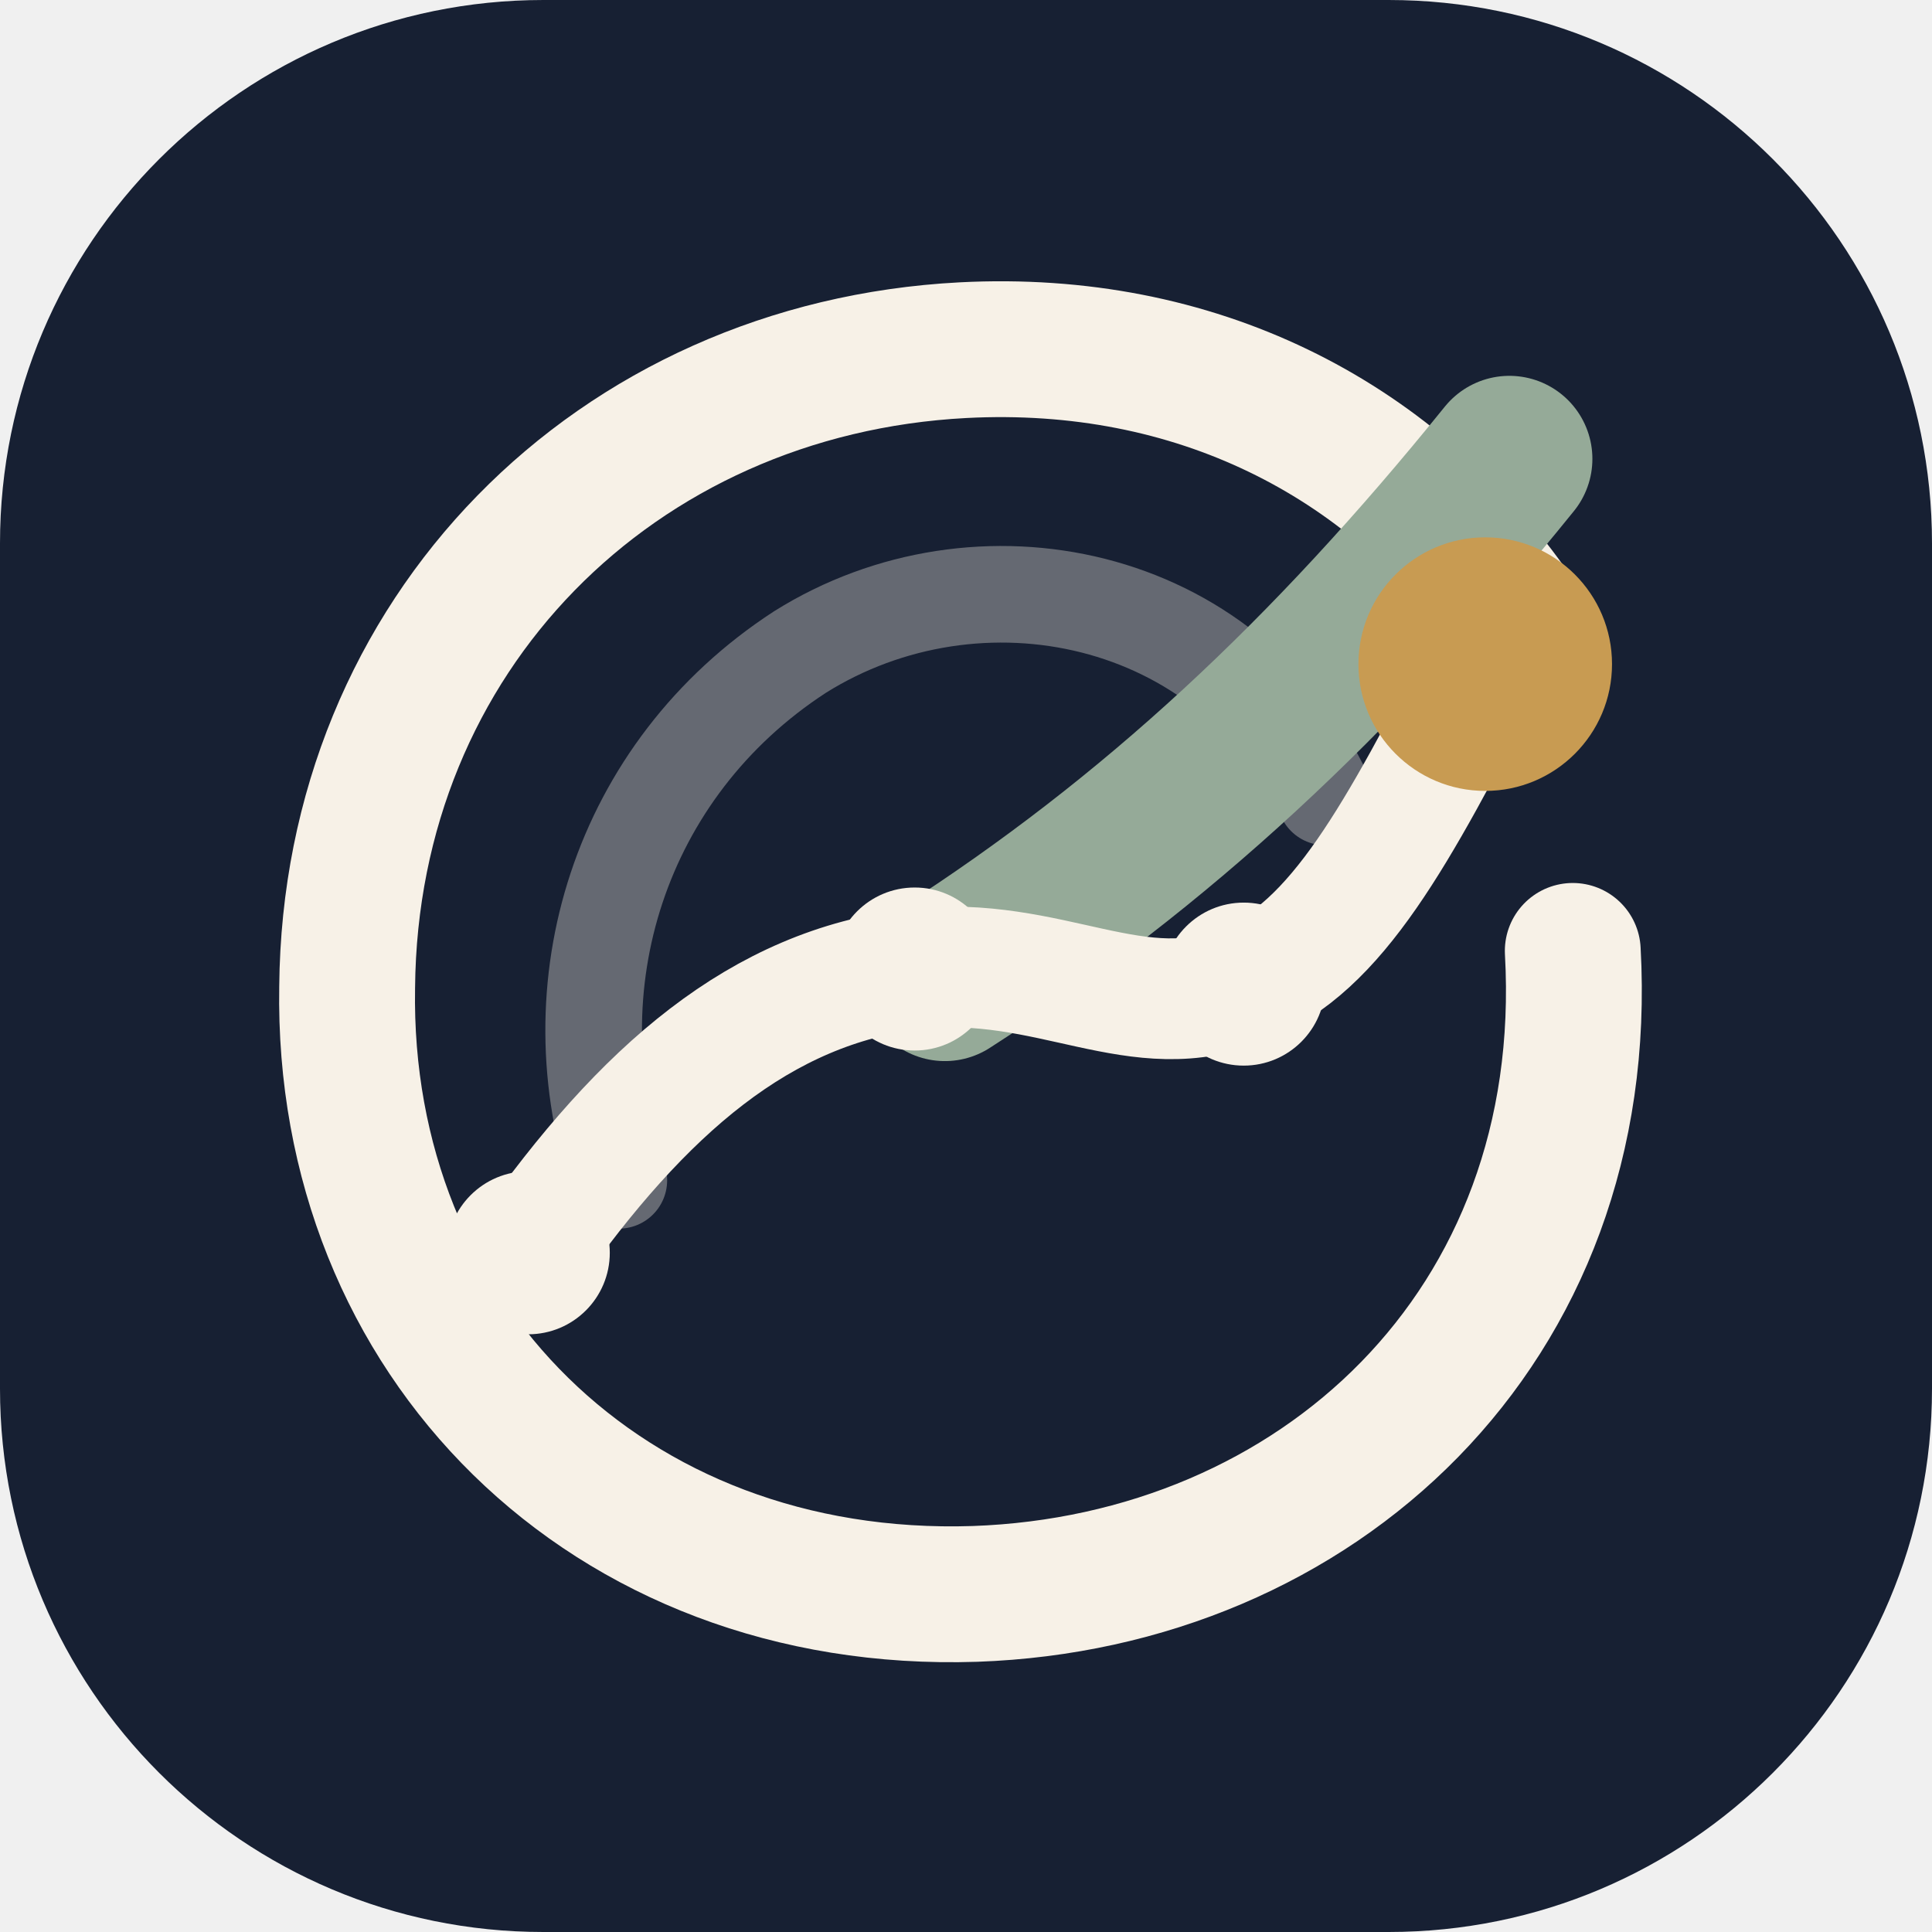
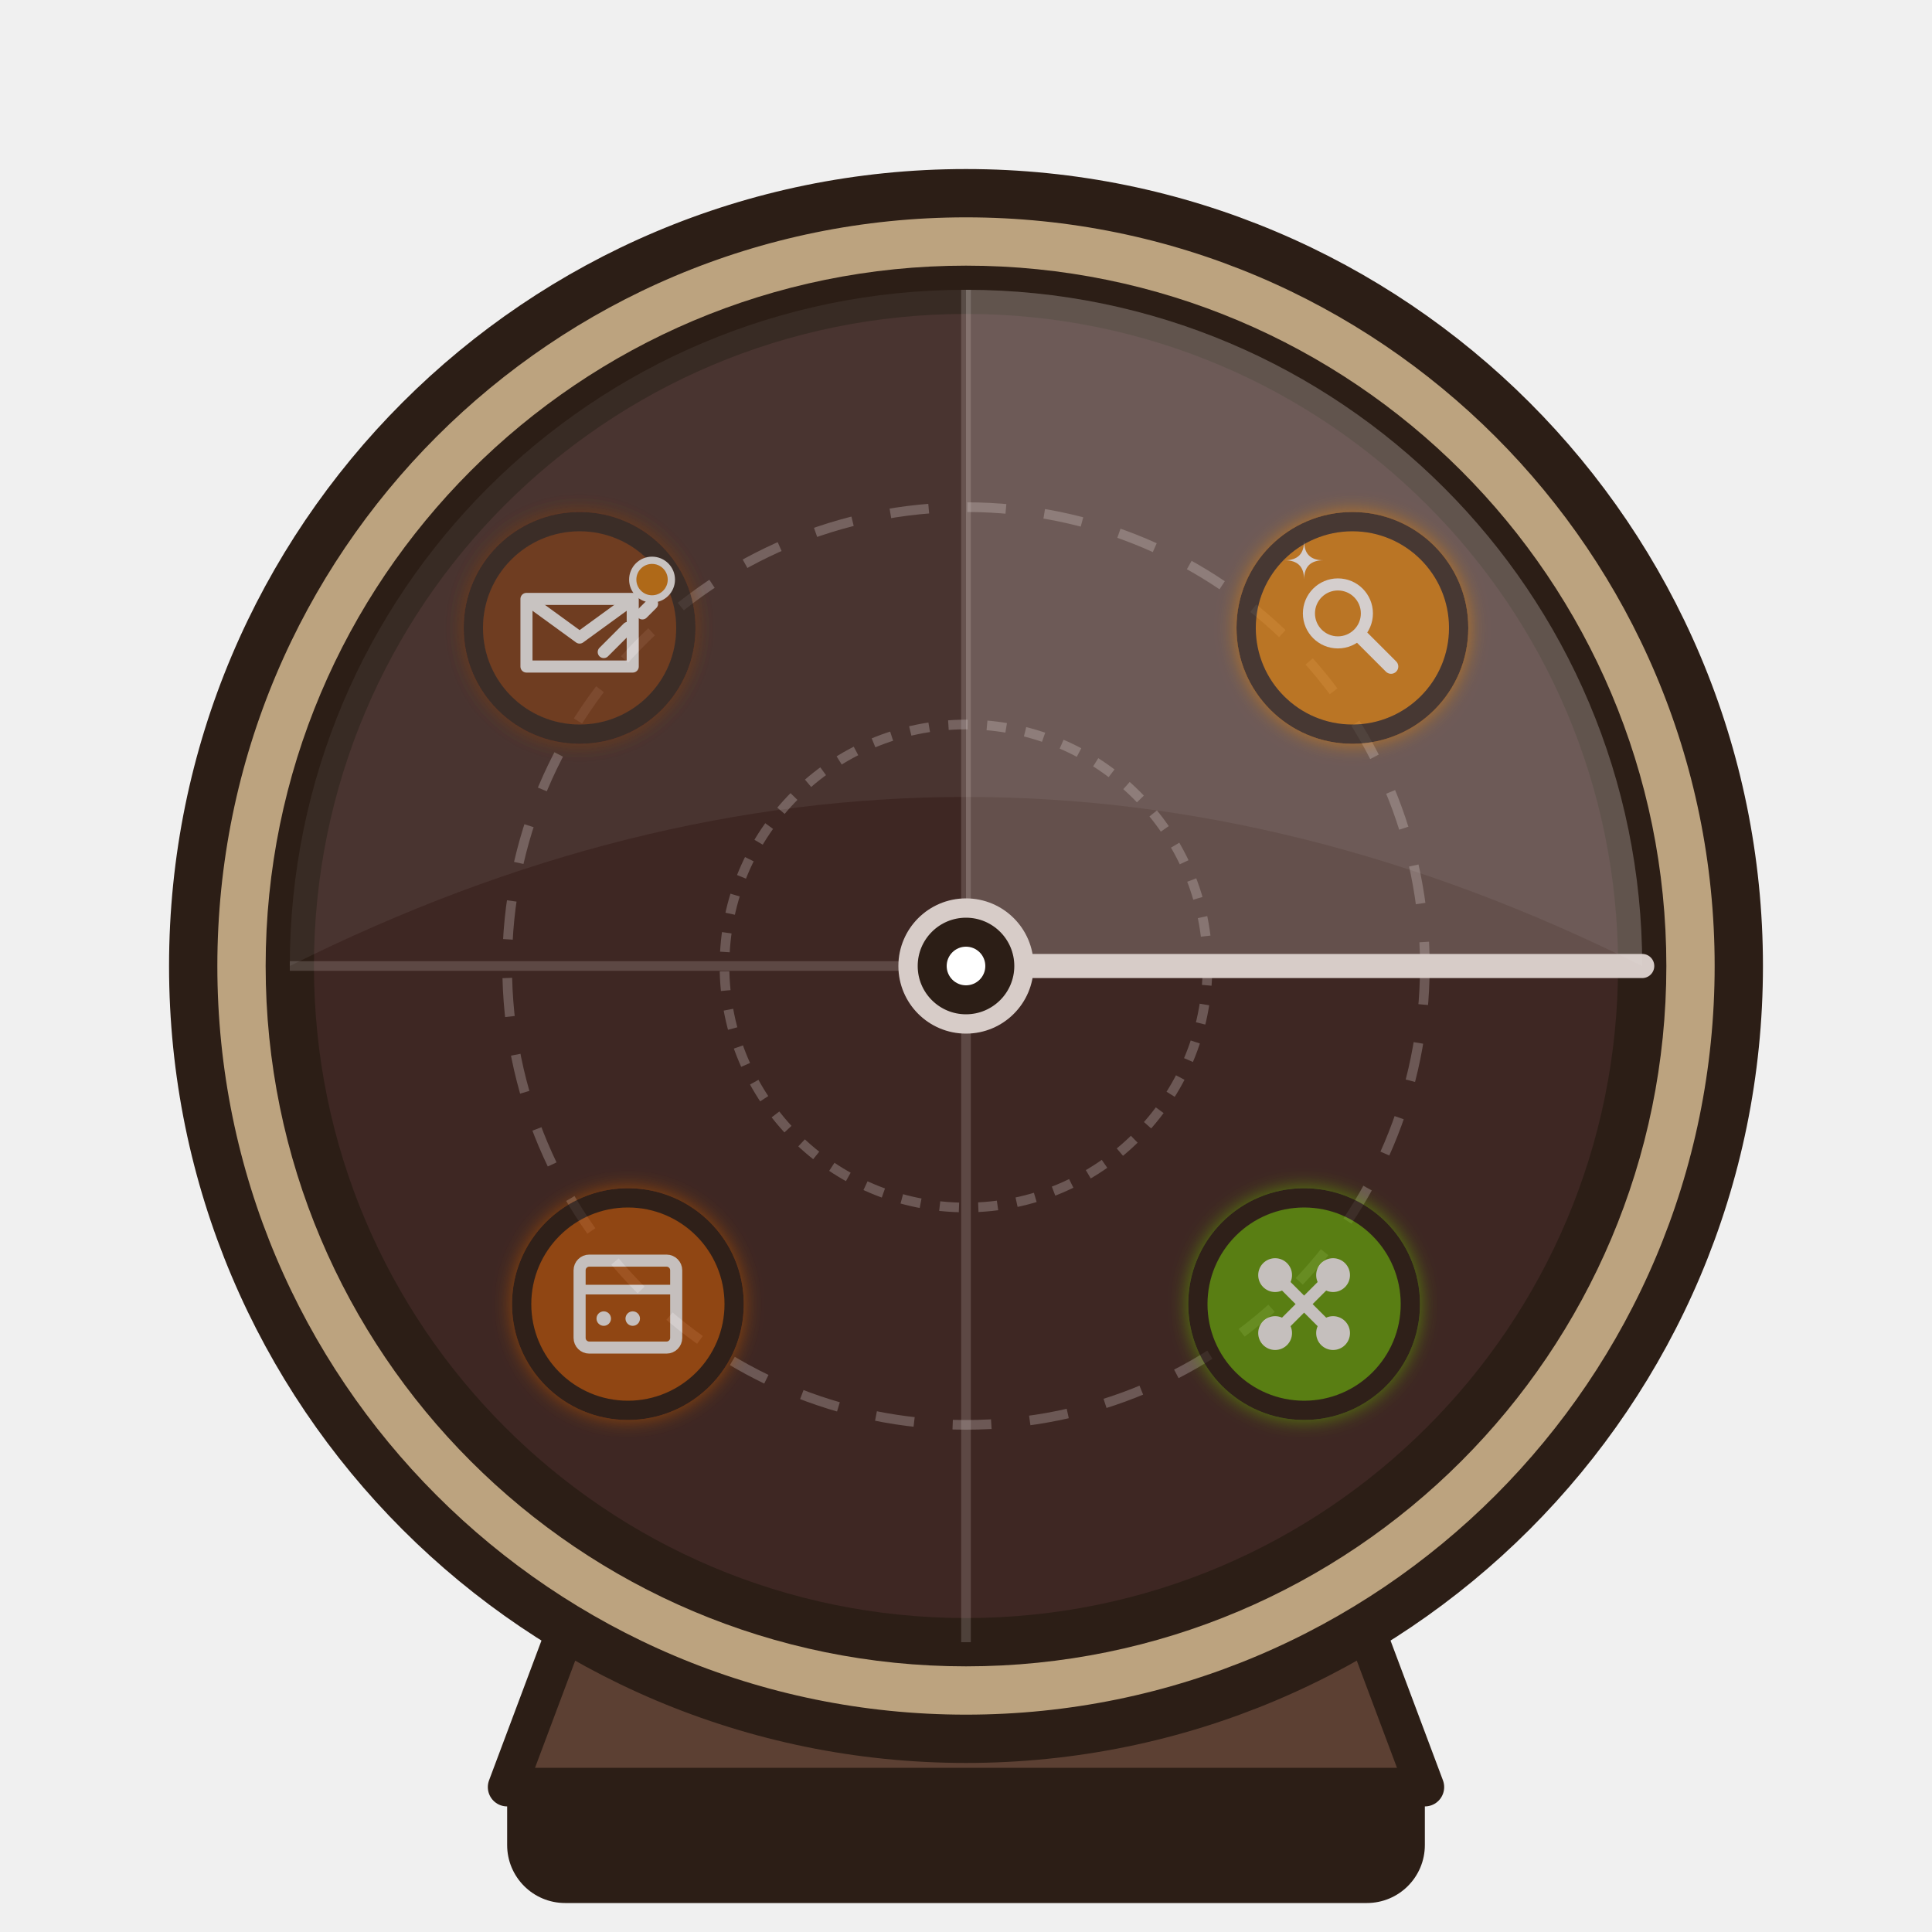
- <svg xmlns="http://www.w3.org/2000/svg" viewBox="0 0 64 64" fill="none">
-   <rect width="64" height="64" rx="18" fill="#172033" />
-   <path d="M52.1 31.5C52.8 44 43.6 52.4 32.3 52.8C20.1 53.2 11.3 44.3 11.5 32.7C11.6 21 20.4 12.2 31.9 11.6C39.6 11.2 46 14.5 50 20.1" stroke="#F7F1E7" stroke-width="4.5" stroke-linecap="round" stroke-linejoin="round" />
-   <path d="M20.5 39.1C18.3 32.7 20.5 25.5 26.5 21.6C32.4 17.9 40.7 19.6 43.9 26.4" stroke="#F7F1E7" stroke-opacity=".35" stroke-width="3.2" stroke-linecap="round" stroke-linejoin="round" />
-   <path d="M31.3 32.4C38.3 27.9 44.1 22.5 50 15.2" stroke="#95AA98" stroke-width="5.5" stroke-linecap="round" />
-   <path d="M17.5 41.5C21.3 36.1 25.2 32.7 30.3 32.1C34.8 31.6 37.7 34.1 41.2 32.6C44.3 31.4 46.3 27.6 49.2 22" stroke="#F7F1E7" stroke-width="4" stroke-linecap="round" stroke-linejoin="round" />
-   <circle cx="17.5" cy="41.5" r="2.7" fill="#F7F1E7" />
-   <circle cx="30.3" cy="32.1" r="2.7" fill="#F7F1E7" />
-   <circle cx="41.2" cy="32.6" r="2.7" fill="#F7F1E7" />
-   <circle cx="49.2" cy="22" r="4.2" fill="#C89B52" />
+ <svg xmlns="http://www.w3.org/2000/svg" viewBox="0 0 400 400" fill="none" role="img" aria-label="Opportunity Radar Logo">
+   <style>
+   .radar-sweep-group { transform-origin: 200px 200px; }
+   .blip { opacity: 0.7; filter: drop-shadow(0 0 2px currentColor); }
+   .blip-1 { color: #D97706; }
+   .blip-2 { color: #65A30D; }
+   .blip-3 { color: #B45309; }
+   .blip-4 { color: #78350F; }
+ </style>
+   <path d="M120,330 l-15,40 h190 l-15,-40 z" fill="#5C4033" stroke="#2C1E16" stroke-width="8" stroke-linejoin="round" />
+   <path d="M105,370 h190 v12 a12,12 0 0,1 -12,12 h-166 a12,12 0 0,1 -12,-12 z" fill="#2C1E16" />
+   <circle cx="200" cy="200" r="160" fill="#BCA37F" stroke="#2C1E16" stroke-width="10" />
+   <circle cx="200" cy="200" r="140" fill="#3E2723" stroke="#2C1E16" stroke-width="10" />
+   <circle cx="200" cy="200" r="95" fill="none" stroke="#D7CCC8" stroke-width="2" stroke-dasharray="8 8" opacity="0.3" />
+   <circle cx="200" cy="200" r="50" fill="none" stroke="#D7CCC8" stroke-width="2" stroke-dasharray="4 4" opacity="0.3" />
+   <path d="M60,200 h280 M200,60 v280" stroke="#D7CCC8" stroke-width="2" opacity="0.2" />
+   <g class="radar-sweep-group">
+     <path d="M200,200 L200,60 A140,140 0 0,1 340,200 Z" fill="#D7CCC8" opacity="0.25" />
+     <line x1="200" y1="200" x2="340" y2="200" stroke="#D7CCC8" stroke-width="5" stroke-linecap="round" />
+   </g>
+   <g class="blip blip-1">
+     <circle cx="280" cy="130" r="22" fill="currentColor" stroke="#2C1E16" stroke-width="4" />
+     <circle cx="277" cy="127" r="6" fill="none" stroke="#FFFFFF" stroke-width="2.5" />
+     <line x1="281.5" y1="131.5" x2="288" y2="138" stroke="#FFFFFF" stroke-width="3" stroke-linecap="round" />
+     <path d="M270,120 Q270,116 266,116 Q270,116 270,112 Q270,116 274,116 Q270,116 270,120 Z" fill="#FFFFFF" />
+   </g>
+   <g class="blip blip-2">
+     <circle cx="270" cy="270" r="22" fill="currentColor" stroke="#2C1E16" stroke-width="4" />
+     <line x1="264" y1="264" x2="276" y2="276" stroke="#FFFFFF" stroke-width="2.5" />
+     <line x1="276" y1="264" x2="264" y2="276" stroke="#FFFFFF" stroke-width="2.5" />
+     <circle cx="264" cy="264" r="3.5" fill="#FFFFFF" />
+     <circle cx="276" cy="264" r="3.5" fill="#FFFFFF" />
+     <circle cx="276" cy="276" r="3.5" fill="#FFFFFF" />
+     <circle cx="264" cy="276" r="3.5" fill="#FFFFFF" />
+   </g>
+   <g class="blip blip-3">
+     <circle cx="130" cy="270" r="22" fill="currentColor" stroke="#2C1E16" stroke-width="4" />
+     <rect x="120" y="261" width="20" height="18" rx="2" fill="none" stroke="#FFFFFF" stroke-width="2.5" />
+     <line x1="120" y1="267" x2="140" y2="267" stroke="#FFFFFF" stroke-width="2" />
+     <circle cx="125" cy="273" r="1.5" fill="#FFFFFF" />
+     <circle cx="131" cy="273" r="1.5" fill="#FFFFFF" />
+   </g>
+   <g class="blip blip-4">
+     <circle cx="120" cy="130" r="22" fill="currentColor" stroke="#2C1E16" stroke-width="4" />
+     <path d="M109,124 h22 v14 h-22 z" fill="none" stroke="#FFFFFF" stroke-width="2.5" stroke-linejoin="round" />
+     <path d="M109,124 l11,8 l11,-8" fill="none" stroke="#FFFFFF" stroke-width="2.5" stroke-linejoin="round" />
+     <path d="M125,135 l5,-5 m 3,-3 l2,-2" fill="none" stroke="#FFFFFF" stroke-width="2.5" stroke-linecap="round" />
+     <circle cx="135" cy="120" r="4" fill="#D97706" stroke="#FFFFFF" stroke-width="1.5" />
+   </g>
+   <path d="M 60 200 A 140 140 0 0 1 340 200 Q 200 130 60 200 Z" fill="#FFFFFF" opacity="0.06" />
+   <g class="center-hub">
+     <circle cx="200" cy="200" r="12" fill="#2C1E16" stroke="#D7CCC8" stroke-width="4" />
+     <circle cx="200" cy="200" r="4" fill="#FFFFFF" />
+   </g>
</svg>
